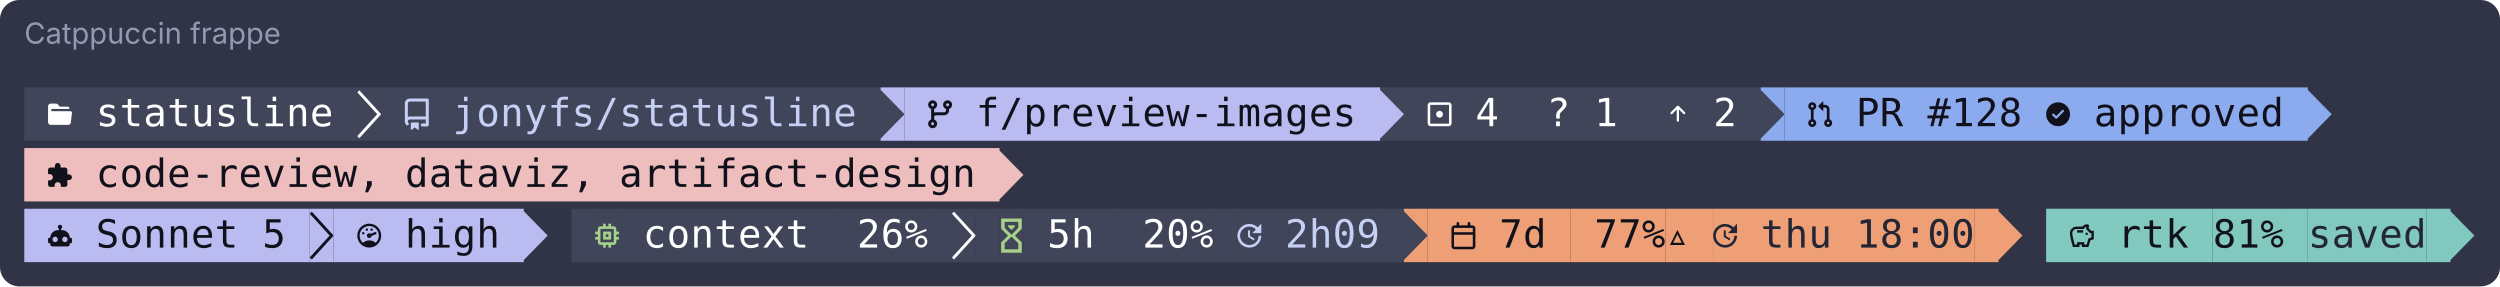
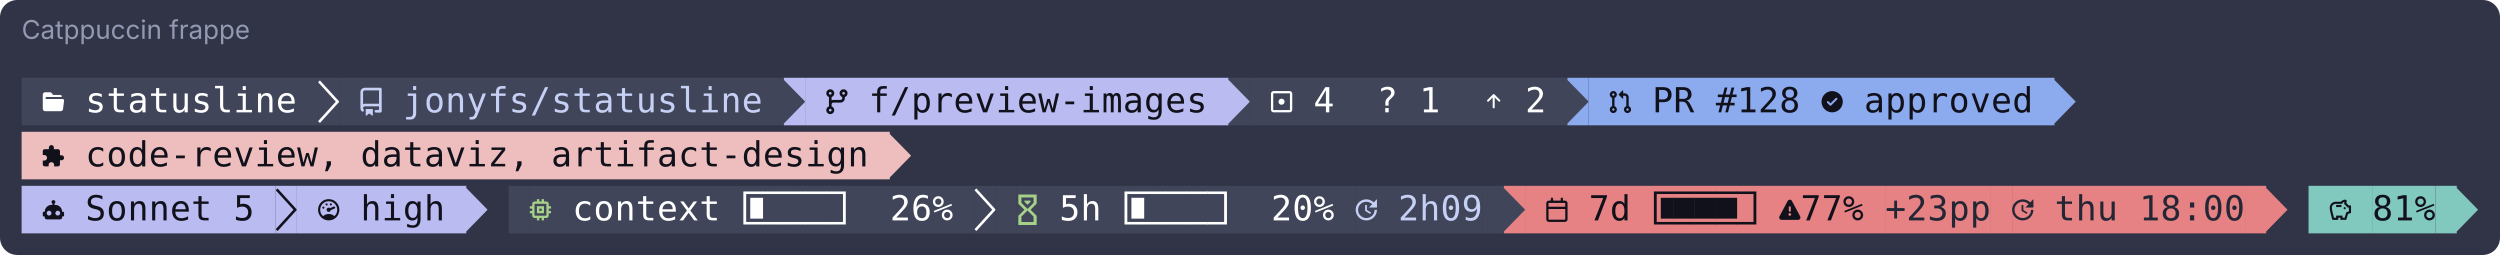
- <svg xmlns="http://www.w3.org/2000/svg" width="1030" height="118" viewBox="0 0 1030 118" role="img" aria-label="Catppuccin frappe">
-   <rect width="1030" height="118" rx="8" fill="#303446" />
+ <svg xmlns="http://www.w3.org/2000/svg" width="1157" height="118" viewBox="0 0 1157 118" role="img" aria-label="Catppuccin frappe">
+   <rect width="1157" height="118" rx="8" fill="#303446" />
  <text x="10" y="18" font-family="-apple-system,Segoe UI,system-ui,sans-serif" font-size="12" fill="#9399b2">Catppuccin frappe</text>
  <rect x="10.00" y="36" width="137.20" height="22" fill="rgb(65,69,89)" />
  <path d="M133 1134H400Q466 1134 507 1080L576 989Q582 981 591 981H991Q1022 981 1045 959Q1068 936 1067 905V867H210Q187 867 170.0 850.0Q153 833 153 810Q153 786 170.0 769.0Q187 752 210 752H1123Q1154 752 1177 730Q1200 707 1199 676Q1199 670 1199 667L1144 200Q1144 144 1105.0 105.0Q1066 66 1010 66H133Q78 66 39.0 105.0Q0 144 0 200V1000Q0 1056 39.0 1095.0Q78 1134 133 1134Z" fill="rgb(255,255,255)" transform="translate(19.80 52.00) scale(0.00821 -0.00821)" />
  <text x="44.30" y="52" text-anchor="middle" font-family="ui-monospace,SFMono-Regular,Menlo,Consolas,monospace" font-size="16" fill="rgb(255,255,255)">s</text>
  <text x="54.10" y="52" text-anchor="middle" font-family="ui-monospace,SFMono-Regular,Menlo,Consolas,monospace" font-size="16" fill="rgb(255,255,255)">t</text>
  <text x="63.90" y="52" text-anchor="middle" font-family="ui-monospace,SFMono-Regular,Menlo,Consolas,monospace" font-size="16" fill="rgb(255,255,255)">a</text>
  <text x="73.70" y="52" text-anchor="middle" font-family="ui-monospace,SFMono-Regular,Menlo,Consolas,monospace" font-size="16" fill="rgb(255,255,255)">t</text>
  <text x="83.50" y="52" text-anchor="middle" font-family="ui-monospace,SFMono-Regular,Menlo,Consolas,monospace" font-size="16" fill="rgb(255,255,255)">u</text>
  <text x="93.30" y="52" text-anchor="middle" font-family="ui-monospace,SFMono-Regular,Menlo,Consolas,monospace" font-size="16" fill="rgb(255,255,255)">s</text>
  <text x="103.10" y="52" text-anchor="middle" font-family="ui-monospace,SFMono-Regular,Menlo,Consolas,monospace" font-size="16" fill="rgb(255,255,255)">l</text>
  <text x="112.90" y="52" text-anchor="middle" font-family="ui-monospace,SFMono-Regular,Menlo,Consolas,monospace" font-size="16" fill="rgb(255,255,255)">i</text>
  <text x="122.70" y="52" text-anchor="middle" font-family="ui-monospace,SFMono-Regular,Menlo,Consolas,monospace" font-size="16" fill="rgb(255,255,255)">n</text>
  <text x="132.50" y="52" text-anchor="middle" font-family="ui-monospace,SFMono-Regular,Menlo,Consolas,monospace" font-size="16" fill="rgb(255,255,255)">e</text>
  <rect x="147.20" y="36" width="9.80" height="22" fill="rgb(65,69,89)" />
  <path d="M0 1700 104 1800 1199 602 104 -600 0 -496 1000 602Z" fill="rgb(255,255,255)" transform="translate(147.20 52.00) scale(0.00821 -0.00821)" />
  <rect x="157.00" y="36" width="205.80" height="22" fill="rgb(65,69,89)" />
  <path d="M0 1138Q0 1241 73 1315Q146 1388 250 1388H1125Q1155 1388 1177.0 1366.0Q1199 1344 1200 1313V63Q1200 32 1177 10Q1155 -12 1125 -13H875Q845 -13 822 10Q800 32 800 63Q800 93 822.0 115.0Q844 137 875 138H1049V338H250Q209 338 179 308Q150 278 150 238Q150 196 178 168Q200 146 200 115Q200 85 178.0 62.0Q156 39 125 40Q95 40 72 63Q1 136 0 238ZM1049 1238H250Q209 1238 179 1209Q150 1179 150 1138V467Q199 488 250 488H1049ZM300 163Q300 174 307.0 181.0Q314 188 325 188H675Q686 188 693.0 181.0Q700 174 700 163V-162Q700 -173 693.0 -180.0Q686 -187 675 -187Q666 -187 660 -183L515 -73Q509 -68 500.0 -68.0Q491 -68 485 -73L340 -183Q334 -188 325 -187Q314 -187 307.0 -180.0Q300 -173 300 -162Z" fill="rgb(198,208,245)" transform="translate(166.80 52.00) scale(0.00821 -0.00821)" />
  <text x="191.30" y="52" text-anchor="middle" font-family="ui-monospace,SFMono-Regular,Menlo,Consolas,monospace" font-size="16" fill="rgb(198,208,245)">j</text>
  <text x="201.10" y="52" text-anchor="middle" font-family="ui-monospace,SFMono-Regular,Menlo,Consolas,monospace" font-size="16" fill="rgb(198,208,245)">o</text>
  <text x="210.90" y="52" text-anchor="middle" font-family="ui-monospace,SFMono-Regular,Menlo,Consolas,monospace" font-size="16" fill="rgb(198,208,245)">n</text>
  <text x="220.70" y="52" text-anchor="middle" font-family="ui-monospace,SFMono-Regular,Menlo,Consolas,monospace" font-size="16" fill="rgb(198,208,245)">y</text>
  <text x="230.50" y="52" text-anchor="middle" font-family="ui-monospace,SFMono-Regular,Menlo,Consolas,monospace" font-size="16" fill="rgb(198,208,245)">f</text>
  <text x="240.30" y="52" text-anchor="middle" font-family="ui-monospace,SFMono-Regular,Menlo,Consolas,monospace" font-size="16" fill="rgb(198,208,245)">s</text>
  <text x="250.10" y="52" text-anchor="middle" font-family="ui-monospace,SFMono-Regular,Menlo,Consolas,monospace" font-size="16" fill="rgb(198,208,245)">/</text>
  <text x="259.90" y="52" text-anchor="middle" font-family="ui-monospace,SFMono-Regular,Menlo,Consolas,monospace" font-size="16" fill="rgb(198,208,245)">s</text>
  <text x="269.70" y="52" text-anchor="middle" font-family="ui-monospace,SFMono-Regular,Menlo,Consolas,monospace" font-size="16" fill="rgb(198,208,245)">t</text>
  <text x="279.50" y="52" text-anchor="middle" font-family="ui-monospace,SFMono-Regular,Menlo,Consolas,monospace" font-size="16" fill="rgb(198,208,245)">a</text>
  <text x="289.30" y="52" text-anchor="middle" font-family="ui-monospace,SFMono-Regular,Menlo,Consolas,monospace" font-size="16" fill="rgb(198,208,245)">t</text>
  <text x="299.10" y="52" text-anchor="middle" font-family="ui-monospace,SFMono-Regular,Menlo,Consolas,monospace" font-size="16" fill="rgb(198,208,245)">u</text>
  <text x="308.90" y="52" text-anchor="middle" font-family="ui-monospace,SFMono-Regular,Menlo,Consolas,monospace" font-size="16" fill="rgb(198,208,245)">s</text>
  <text x="318.70" y="52" text-anchor="middle" font-family="ui-monospace,SFMono-Regular,Menlo,Consolas,monospace" font-size="16" fill="rgb(198,208,245)">l</text>
  <text x="328.50" y="52" text-anchor="middle" font-family="ui-monospace,SFMono-Regular,Menlo,Consolas,monospace" font-size="16" fill="rgb(198,208,245)">i</text>
  <text x="338.30" y="52" text-anchor="middle" font-family="ui-monospace,SFMono-Regular,Menlo,Consolas,monospace" font-size="16" fill="rgb(198,208,245)">n</text>
  <text x="348.10" y="52" text-anchor="middle" font-family="ui-monospace,SFMono-Regular,Menlo,Consolas,monospace" font-size="16" fill="rgb(198,208,245)">e</text>
  <rect x="362.80" y="36" width="9.80" height="22" fill="rgb(186,187,241)" />
  <path d="M-72 1812H13L1200 602L13 -612H-72Z" fill="rgb(65,69,89)" transform="translate(362.80 52.00) scale(0.00821 -0.00821)" />
  <rect x="372.60" y="36" width="196.00" height="22" fill="rgb(186,187,241)" />
  <path d="M750 1076Q750 1168 816.0 1234.0Q882 1300 975.0 1300.0Q1068 1300 1134.0 1234.0Q1200 1168 1200 1076Q1200 1004 1158 944Q1116 886 1049 864V800Q1049 698 976 624Q903 550 800 550H400Q359 550 329 522Q299 492 300 450V338Q366 314 408.0 256.0Q450 198 450 126Q450 32 384.0 -34.0Q318 -100 225 -100Q132 -100 66 -34Q0 32 0 126Q0 198 42.0 256.0Q84 314 150 338V864Q84 888 42.0 946.0Q0 1004 0 1076Q0 1168 66.0 1234.0Q132 1300 225.0 1300.0Q318 1300 384.0 1234.0Q450 1168 450 1076Q450 1004 408.0 946.0Q366 888 300 864V680Q348 700 400 700H800Q841 700 871.0 730.0Q901 760 900 800V864Q834 888 792.0 946.0Q750 1004 750 1076ZM225 1000Q255 1000 277.0 1022.0Q299 1044 300 1076Q300 1106 278.0 1128.0Q256 1150 225.0 1150.0Q194 1150 172.0 1128.0Q150 1106 150.0 1075.0Q150 1044 172.0 1022.0Q194 1000 225 1000ZM975 1000Q1005 1000 1027.0 1022.0Q1049 1044 1049.0 1075.0Q1049 1106 1028 1128Q1006 1150 975.0 1150.0Q944 1150 922.0 1128.0Q900 1106 900.0 1075.0Q900 1044 922.0 1022.0Q944 1000 975 1000ZM225 50Q255 50 277 72Q299 94 300 126Q300 156 278.0 178.0Q256 200 225.0 200.0Q194 200 172.0 178.0Q150 156 150.0 125.0Q150 94 172.0 72.0Q194 50 225 50Z" fill="rgb(17,17,27)" transform="translate(382.40 52.00) scale(0.00821 -0.00821)" />
  <text x="406.90" y="52" text-anchor="middle" font-family="ui-monospace,SFMono-Regular,Menlo,Consolas,monospace" font-size="16" fill="rgb(17,17,27)">f</text>
  <text x="416.70" y="52" text-anchor="middle" font-family="ui-monospace,SFMono-Regular,Menlo,Consolas,monospace" font-size="16" fill="rgb(17,17,27)">/</text>
  <text x="426.50" y="52" text-anchor="middle" font-family="ui-monospace,SFMono-Regular,Menlo,Consolas,monospace" font-size="16" fill="rgb(17,17,27)">p</text>
  <text x="436.30" y="52" text-anchor="middle" font-family="ui-monospace,SFMono-Regular,Menlo,Consolas,monospace" font-size="16" fill="rgb(17,17,27)">r</text>
  <text x="446.10" y="52" text-anchor="middle" font-family="ui-monospace,SFMono-Regular,Menlo,Consolas,monospace" font-size="16" fill="rgb(17,17,27)">e</text>
  <text x="455.90" y="52" text-anchor="middle" font-family="ui-monospace,SFMono-Regular,Menlo,Consolas,monospace" font-size="16" fill="rgb(17,17,27)">v</text>
  <text x="465.70" y="52" text-anchor="middle" font-family="ui-monospace,SFMono-Regular,Menlo,Consolas,monospace" font-size="16" fill="rgb(17,17,27)">i</text>
  <text x="475.50" y="52" text-anchor="middle" font-family="ui-monospace,SFMono-Regular,Menlo,Consolas,monospace" font-size="16" fill="rgb(17,17,27)">e</text>
  <text x="485.30" y="52" text-anchor="middle" font-family="ui-monospace,SFMono-Regular,Menlo,Consolas,monospace" font-size="16" fill="rgb(17,17,27)">w</text>
  <text x="495.10" y="52" text-anchor="middle" font-family="ui-monospace,SFMono-Regular,Menlo,Consolas,monospace" font-size="16" fill="rgb(17,17,27)">-</text>
  <text x="504.90" y="52" text-anchor="middle" font-family="ui-monospace,SFMono-Regular,Menlo,Consolas,monospace" font-size="16" fill="rgb(17,17,27)">i</text>
  <text x="514.70" y="52" text-anchor="middle" font-family="ui-monospace,SFMono-Regular,Menlo,Consolas,monospace" font-size="16" fill="rgb(17,17,27)">m</text>
  <text x="524.50" y="52" text-anchor="middle" font-family="ui-monospace,SFMono-Regular,Menlo,Consolas,monospace" font-size="16" fill="rgb(17,17,27)">a</text>
  <text x="534.30" y="52" text-anchor="middle" font-family="ui-monospace,SFMono-Regular,Menlo,Consolas,monospace" font-size="16" fill="rgb(17,17,27)">g</text>
  <text x="544.10" y="52" text-anchor="middle" font-family="ui-monospace,SFMono-Regular,Menlo,Consolas,monospace" font-size="16" fill="rgb(17,17,27)">e</text>
  <text x="553.90" y="52" text-anchor="middle" font-family="ui-monospace,SFMono-Regular,Menlo,Consolas,monospace" font-size="16" fill="rgb(17,17,27)">s</text>
  <rect x="568.60" y="36" width="9.80" height="22" fill="rgb(65,69,89)" />
  <path d="M-72 1812H13L1200 602L13 -612H-72Z" fill="rgb(186,187,241)" transform="translate(568.60 52.00) scale(0.00821 -0.00821)" />
  <rect x="578.40" y="36" width="147.00" height="22" fill="rgb(65,69,89)" />
  <path d="M1050 1200Q1112 1200 1156 1157Q1200 1113 1200 1050V150Q1200 87 1156 44Q1112 0 1050 0H150Q88 0 44.0 44.0Q0 88 0 150V1050Q0 1113 44.0 1157.0Q88 1201 150 1200ZM150 1072Q142 1072 134 1065Q128 1059 128 1050V150Q128 141 134.0 135.0Q140 129 150 129H1050Q1058 129 1066 135Q1070 141 1070 150V1050Q1070 1059 1066 1065Q1060 1071 1050 1072ZM600 429H596Q524 429 474.0 479.0Q424 529 424.0 600.0Q424 671 474.0 721.0Q524 771 596 771H600Q670 770 719.0 720.0Q768 670 768.0 600.0Q768 530 719.0 480.0Q670 430 600 429Z" fill="rgb(255,255,255)" transform="translate(588.20 52.00) scale(0.00821 -0.00821)" />
  <text x="612.70" y="52" text-anchor="middle" font-family="ui-monospace,SFMono-Regular,Menlo,Consolas,monospace" font-size="16" fill="rgb(255,255,255)">4</text>
  <text x="642.10" y="52" text-anchor="middle" font-family="ui-monospace,SFMono-Regular,Menlo,Consolas,monospace" font-size="16" fill="rgb(255,255,255)">?</text>
  <text x="661.70" y="52" text-anchor="middle" font-family="ui-monospace,SFMono-Regular,Menlo,Consolas,monospace" font-size="16" fill="rgb(255,255,255)">1</text>
  <path d="M260 616Q244 634 244 656Q244 680 260 696L580 1016Q596 1032 618 1032Q642 1032 658 1016L978 696Q992 680 992 658Q992 634 976 618Q960 602 936 602Q914 602 898 616L676 840V282Q676 258 658 242Q642 226 619.0 226.0Q596 226 580 242Q562 258 562 282V840L340 616Q324 600 300.0 600.0Q276 600 260 616Z" fill="rgb(255,255,255)" transform="translate(686.20 52.00) scale(0.00821 -0.00821)" />
  <text x="710.70" y="52" text-anchor="middle" font-family="ui-monospace,SFMono-Regular,Menlo,Consolas,monospace" font-size="16" fill="rgb(255,255,255)">2</text>
  <rect x="725.40" y="36" width="9.80" height="22" fill="rgb(140,170,238)" />
  <path d="M-72 1812H13L1200 602L13 -612H-72Z" fill="rgb(65,69,89)" transform="translate(725.40 52.00) scale(0.00821 -0.00821)" />
  <rect x="735.20" y="36" width="215.60" height="22" fill="rgb(140,170,238)" />
  <path d="M0 1005Q0 1087 59.0 1146.0Q118 1205 200.0 1205.0Q282 1205 341.0 1146.0Q400 1087 400 1004Q400 940 363.0 889.0Q326 838 267 816V349Q326 328 363 276Q400 225 400 160Q400 78 341.0 19.0Q282 -40 200.0 -40.0Q118 -40 59.0 19.0Q0 78 0 160Q0 224 38 276Q75 327 134 349V816Q75 837 38 889Q0 941 0 1005ZM505 1020 718 1233Q725 1240 733 1240Q742 1240 749.0 1234.0Q756 1228 756 1218V1072H845Q937 1072 1001 1006Q1066 941 1066 849V349Q1125 328 1163 276Q1200 225 1200 160Q1200 78 1141.0 19.0Q1082 -40 1000.0 -40.0Q918 -40 859.0 19.0Q800 78 800 160Q800 224 837 276Q874 327 933 349V849Q933 885 907 912Q881 938 845 938H756V792V791Q756 782 749.0 776.0Q742 770 733 769Q724 769 718 776L505 989Q498 996 498 1005Q498 1013 505 1020ZM154 1052Q134 1033 134.0 1005.0Q134 977 154 958Q174 938 200 938Q227 938 247.0 958.0Q267 978 267 1005Q267 1033 247 1052Q227 1072 200.0 1072.0Q173 1072 154 1052ZM154 207Q134 188 134.0 160.0Q134 132 154 113Q174 93 200 93Q227 93 247.0 113.0Q267 133 267 160Q267 188 247 207Q227 227 200.0 227.0Q173 227 154 207ZM933 160Q933 132 953 113Q973 93 1000.0 93.0Q1027 93 1047.0 113.0Q1067 133 1066 160Q1066 188 1047.0 207.0Q1028 226 1000 227Q972 227 953 207Q933 187 933 160Z" fill="rgb(17,17,27)" transform="translate(745.00 52.00) scale(0.00821 -0.00821)" />
  <text x="769.50" y="52" text-anchor="middle" font-family="ui-monospace,SFMono-Regular,Menlo,Consolas,monospace" font-size="16" fill="rgb(17,17,27)">P</text>
  <text x="779.30" y="52" text-anchor="middle" font-family="ui-monospace,SFMono-Regular,Menlo,Consolas,monospace" font-size="16" fill="rgb(17,17,27)">R</text>
  <text x="798.90" y="52" text-anchor="middle" font-family="ui-monospace,SFMono-Regular,Menlo,Consolas,monospace" font-size="16" fill="rgb(17,17,27)">#</text>
  <text x="808.70" y="52" text-anchor="middle" font-family="ui-monospace,SFMono-Regular,Menlo,Consolas,monospace" font-size="16" fill="rgb(17,17,27)">1</text>
  <text x="818.50" y="52" text-anchor="middle" font-family="ui-monospace,SFMono-Regular,Menlo,Consolas,monospace" font-size="16" fill="rgb(17,17,27)">2</text>
  <text x="828.30" y="52" text-anchor="middle" font-family="ui-monospace,SFMono-Regular,Menlo,Consolas,monospace" font-size="16" fill="rgb(17,17,27)">8</text>
  <path d="M832 1152Q943 1104 1024 1024Q1104 944 1152.0 833.0Q1200 722 1199 600Q1199 478 1152 367Q1104 256 1024.0 176.0Q944 96 832 48Q722 0 600.0 0.0Q478 0 367.0 48.0Q256 96 176.0 176.0Q96 256 48.0 367.0Q0 478 0.0 600.0Q0 722 48.0 833.0Q96 944 176.0 1024.0Q256 1104 367.0 1152.0Q478 1200 600.0 1200.0Q722 1200 832 1152ZM883 729Q898 745 898 767Q898 790 881.0 807.0Q864 824 842 823Q820 823 803 808L506 511L396 621Q380 636 357.0 636.0Q334 636 318 620Q301 603 301 580Q301 558 316 542L466 391Q483 374 506 375Q529 375 546 391Z" fill="rgb(17,17,27)" transform="translate(843.00 52.00) scale(0.00821 -0.00821)" />
  <text x="867.50" y="52" text-anchor="middle" font-family="ui-monospace,SFMono-Regular,Menlo,Consolas,monospace" font-size="16" fill="rgb(17,17,27)">a</text>
  <text x="877.30" y="52" text-anchor="middle" font-family="ui-monospace,SFMono-Regular,Menlo,Consolas,monospace" font-size="16" fill="rgb(17,17,27)">p</text>
  <text x="887.10" y="52" text-anchor="middle" font-family="ui-monospace,SFMono-Regular,Menlo,Consolas,monospace" font-size="16" fill="rgb(17,17,27)">p</text>
  <text x="896.90" y="52" text-anchor="middle" font-family="ui-monospace,SFMono-Regular,Menlo,Consolas,monospace" font-size="16" fill="rgb(17,17,27)">r</text>
  <text x="906.70" y="52" text-anchor="middle" font-family="ui-monospace,SFMono-Regular,Menlo,Consolas,monospace" font-size="16" fill="rgb(17,17,27)">o</text>
  <text x="916.50" y="52" text-anchor="middle" font-family="ui-monospace,SFMono-Regular,Menlo,Consolas,monospace" font-size="16" fill="rgb(17,17,27)">v</text>
  <text x="926.30" y="52" text-anchor="middle" font-family="ui-monospace,SFMono-Regular,Menlo,Consolas,monospace" font-size="16" fill="rgb(17,17,27)">e</text>
  <text x="936.10" y="52" text-anchor="middle" font-family="ui-monospace,SFMono-Regular,Menlo,Consolas,monospace" font-size="16" fill="rgb(17,17,27)">d</text>
  <path d="M-72 1812H13L1200 602L13 -612H-72Z" fill="rgb(140,170,238)" transform="translate(950.80 52.00) scale(0.00821 -0.00821)" />
  <rect x="10.00" y="61" width="401.80" height="22" fill="rgb(238,190,190)" />
  <path d="M1055 626H969V857Q969 903 935.5 936.5Q902 970 857 970H627V1056Q627 1115 585.5 1157.5Q544 1200 485.0 1200.0Q426 1200 384.5 1157.0Q343 1114 343 1056V970H113Q67 970 33.5 936.5Q0 903 0 857V640H86Q150 640 194.5 594.5Q239 549 239.0 484.5Q239 420 194.5 374.5Q150 329 86 329H0V112Q0 66 33.5 33.0Q67 0 113 0H329V86Q329 150 375.0 194.0Q421 238 485.0 238.0Q549 238 594.5 194.0Q640 150 640 86V0H857Q903 0 936.0 33.5Q969 67 969 112V343H1055Q1114 343 1157.0 384.5Q1200 426 1200.0 484.5Q1200 543 1157.0 584.5Q1114 626 1055 626Z" fill="rgb(17,17,27)" transform="translate(19.80 77.00) scale(0.00821 -0.00821)" />
  <text x="44.30" y="77" text-anchor="middle" font-family="ui-monospace,SFMono-Regular,Menlo,Consolas,monospace" font-size="16" fill="rgb(17,17,27)">c</text>
  <text x="54.10" y="77" text-anchor="middle" font-family="ui-monospace,SFMono-Regular,Menlo,Consolas,monospace" font-size="16" fill="rgb(17,17,27)">o</text>
  <text x="63.90" y="77" text-anchor="middle" font-family="ui-monospace,SFMono-Regular,Menlo,Consolas,monospace" font-size="16" fill="rgb(17,17,27)">d</text>
  <text x="73.70" y="77" text-anchor="middle" font-family="ui-monospace,SFMono-Regular,Menlo,Consolas,monospace" font-size="16" fill="rgb(17,17,27)">e</text>
  <text x="83.50" y="77" text-anchor="middle" font-family="ui-monospace,SFMono-Regular,Menlo,Consolas,monospace" font-size="16" fill="rgb(17,17,27)">-</text>
  <text x="93.30" y="77" text-anchor="middle" font-family="ui-monospace,SFMono-Regular,Menlo,Consolas,monospace" font-size="16" fill="rgb(17,17,27)">r</text>
  <text x="103.10" y="77" text-anchor="middle" font-family="ui-monospace,SFMono-Regular,Menlo,Consolas,monospace" font-size="16" fill="rgb(17,17,27)">e</text>
  <text x="112.90" y="77" text-anchor="middle" font-family="ui-monospace,SFMono-Regular,Menlo,Consolas,monospace" font-size="16" fill="rgb(17,17,27)">v</text>
  <text x="122.70" y="77" text-anchor="middle" font-family="ui-monospace,SFMono-Regular,Menlo,Consolas,monospace" font-size="16" fill="rgb(17,17,27)">i</text>
  <text x="132.50" y="77" text-anchor="middle" font-family="ui-monospace,SFMono-Regular,Menlo,Consolas,monospace" font-size="16" fill="rgb(17,17,27)">e</text>
  <text x="142.30" y="77" text-anchor="middle" font-family="ui-monospace,SFMono-Regular,Menlo,Consolas,monospace" font-size="16" fill="rgb(17,17,27)">w</text>
  <text x="152.10" y="77" text-anchor="middle" font-family="ui-monospace,SFMono-Regular,Menlo,Consolas,monospace" font-size="16" fill="rgb(17,17,27)">,</text>
  <text x="171.70" y="77" text-anchor="middle" font-family="ui-monospace,SFMono-Regular,Menlo,Consolas,monospace" font-size="16" fill="rgb(17,17,27)">d</text>
  <text x="181.50" y="77" text-anchor="middle" font-family="ui-monospace,SFMono-Regular,Menlo,Consolas,monospace" font-size="16" fill="rgb(17,17,27)">a</text>
  <text x="191.30" y="77" text-anchor="middle" font-family="ui-monospace,SFMono-Regular,Menlo,Consolas,monospace" font-size="16" fill="rgb(17,17,27)">t</text>
  <text x="201.10" y="77" text-anchor="middle" font-family="ui-monospace,SFMono-Regular,Menlo,Consolas,monospace" font-size="16" fill="rgb(17,17,27)">a</text>
  <text x="210.90" y="77" text-anchor="middle" font-family="ui-monospace,SFMono-Regular,Menlo,Consolas,monospace" font-size="16" fill="rgb(17,17,27)">v</text>
  <text x="220.70" y="77" text-anchor="middle" font-family="ui-monospace,SFMono-Regular,Menlo,Consolas,monospace" font-size="16" fill="rgb(17,17,27)">i</text>
  <text x="230.50" y="77" text-anchor="middle" font-family="ui-monospace,SFMono-Regular,Menlo,Consolas,monospace" font-size="16" fill="rgb(17,17,27)">z</text>
  <text x="240.30" y="77" text-anchor="middle" font-family="ui-monospace,SFMono-Regular,Menlo,Consolas,monospace" font-size="16" fill="rgb(17,17,27)">,</text>
  <text x="259.90" y="77" text-anchor="middle" font-family="ui-monospace,SFMono-Regular,Menlo,Consolas,monospace" font-size="16" fill="rgb(17,17,27)">a</text>
  <text x="269.70" y="77" text-anchor="middle" font-family="ui-monospace,SFMono-Regular,Menlo,Consolas,monospace" font-size="16" fill="rgb(17,17,27)">r</text>
  <text x="279.50" y="77" text-anchor="middle" font-family="ui-monospace,SFMono-Regular,Menlo,Consolas,monospace" font-size="16" fill="rgb(17,17,27)">t</text>
  <text x="289.30" y="77" text-anchor="middle" font-family="ui-monospace,SFMono-Regular,Menlo,Consolas,monospace" font-size="16" fill="rgb(17,17,27)">i</text>
  <text x="299.10" y="77" text-anchor="middle" font-family="ui-monospace,SFMono-Regular,Menlo,Consolas,monospace" font-size="16" fill="rgb(17,17,27)">f</text>
  <text x="308.90" y="77" text-anchor="middle" font-family="ui-monospace,SFMono-Regular,Menlo,Consolas,monospace" font-size="16" fill="rgb(17,17,27)">a</text>
  <text x="318.70" y="77" text-anchor="middle" font-family="ui-monospace,SFMono-Regular,Menlo,Consolas,monospace" font-size="16" fill="rgb(17,17,27)">c</text>
  <text x="328.50" y="77" text-anchor="middle" font-family="ui-monospace,SFMono-Regular,Menlo,Consolas,monospace" font-size="16" fill="rgb(17,17,27)">t</text>
  <text x="338.30" y="77" text-anchor="middle" font-family="ui-monospace,SFMono-Regular,Menlo,Consolas,monospace" font-size="16" fill="rgb(17,17,27)">-</text>
  <text x="348.10" y="77" text-anchor="middle" font-family="ui-monospace,SFMono-Regular,Menlo,Consolas,monospace" font-size="16" fill="rgb(17,17,27)">d</text>
  <text x="357.90" y="77" text-anchor="middle" font-family="ui-monospace,SFMono-Regular,Menlo,Consolas,monospace" font-size="16" fill="rgb(17,17,27)">e</text>
  <text x="367.70" y="77" text-anchor="middle" font-family="ui-monospace,SFMono-Regular,Menlo,Consolas,monospace" font-size="16" fill="rgb(17,17,27)">s</text>
  <text x="377.50" y="77" text-anchor="middle" font-family="ui-monospace,SFMono-Regular,Menlo,Consolas,monospace" font-size="16" fill="rgb(17,17,27)">i</text>
  <text x="387.30" y="77" text-anchor="middle" font-family="ui-monospace,SFMono-Regular,Menlo,Consolas,monospace" font-size="16" fill="rgb(17,17,27)">g</text>
  <text x="397.10" y="77" text-anchor="middle" font-family="ui-monospace,SFMono-Regular,Menlo,Consolas,monospace" font-size="16" fill="rgb(17,17,27)">n</text>
  <path d="M-72 1812H13L1200 602L13 -612H-72Z" fill="rgb(238,190,190)" transform="translate(411.80 77.00) scale(0.00821 -0.00821)" />
  <rect x="10.00" y="86" width="117.60" height="22" fill="rgb(186,187,241)" />
  <path d="M600 1144Q646 1144 678.0 1112.0Q710 1080 710 1037Q710 1006 694.0 980.5Q678 955 654 943V874H710Q812 874 900.0 821.5Q988 769 1039.0 682.0Q1090 595 1090 490H1144Q1166 490 1183.0 475.0Q1200 460 1200 437V274Q1200 251 1183.0 235.5Q1166 220 1144 220H1090V164Q1090 120 1058.0 88.0Q1026 56 980 56H220Q174 56 142.0 88.0Q110 120 110 164V220H56Q34 220 17.0 235.0Q0 250 0 274V437Q0 460 16.0 475.0Q32 490 56 490H110Q110 595 161.0 682.0Q212 769 300.0 821.5Q388 874 490 874H546V943Q522 956 506.0 981.0Q490 1006 490 1037Q490 1081 522.0 1112.5Q554 1144 600 1144ZM354 546Q298 546 259.0 505.5Q220 465 220.0 409.0Q220 353 259.0 313.5Q298 274 354.0 274.0Q410 274 450.0 313.5Q490 353 490.0 409.0Q490 465 450.0 505.5Q410 546 354 546ZM846 546Q790 546 750.0 505.5Q710 465 710.0 409.0Q710 353 749.0 313.5Q788 274 844.0 274.0Q900 274 940.0 313.5Q980 353 980.0 409.0Q980 465 941.0 505.5Q902 546 846 546Z" fill="rgb(17,17,27)" transform="translate(19.80 102.00) scale(0.00821 -0.00821)" />
  <text x="44.30" y="102" text-anchor="middle" font-family="ui-monospace,SFMono-Regular,Menlo,Consolas,monospace" font-size="16" fill="rgb(17,17,27)">S</text>
  <text x="54.10" y="102" text-anchor="middle" font-family="ui-monospace,SFMono-Regular,Menlo,Consolas,monospace" font-size="16" fill="rgb(17,17,27)">o</text>
  <text x="63.90" y="102" text-anchor="middle" font-family="ui-monospace,SFMono-Regular,Menlo,Consolas,monospace" font-size="16" fill="rgb(17,17,27)">n</text>
  <text x="73.70" y="102" text-anchor="middle" font-family="ui-monospace,SFMono-Regular,Menlo,Consolas,monospace" font-size="16" fill="rgb(17,17,27)">n</text>
  <text x="83.50" y="102" text-anchor="middle" font-family="ui-monospace,SFMono-Regular,Menlo,Consolas,monospace" font-size="16" fill="rgb(17,17,27)">e</text>
  <text x="93.30" y="102" text-anchor="middle" font-family="ui-monospace,SFMono-Regular,Menlo,Consolas,monospace" font-size="16" fill="rgb(17,17,27)">t</text>
  <text x="112.90" y="102" text-anchor="middle" font-family="ui-monospace,SFMono-Regular,Menlo,Consolas,monospace" font-size="16" fill="rgb(17,17,27)">5</text>
  <rect x="127.60" y="86" width="9.80" height="22" fill="rgb(186,187,241)" />
  <path d="M0 1700 104 1800 1199 602 104 -600 0 -496 1000 602Z" fill="rgb(17,17,27)" transform="translate(127.60 102.00) scale(0.00821 -0.00821)" />
  <rect x="137.40" y="86" width="78.40" height="22" fill="rgb(186,187,241)" />
  <path d="M600 1200Q482 1200 370.5 1155.0Q259 1110 174.5 1025.5Q90 941 45.0 829.5Q0 718 0.0 599.5Q0 481 45.0 370.0Q90 259 174.5 174.5Q259 90 370.5 45.0Q482 0 600.0 0.0Q718 0 829.5 45.0Q941 90 1025.0 174.5Q1109 259 1154.5 370.0Q1200 481 1200.0 599.5Q1200 718 1154.5 829.5Q1109 941 1025.0 1025.5Q941 1110 829.5 1155.0Q718 1200 600 1200ZM600 1082Q729 1082 840.5 1017.0Q952 952 1016.5 840.5Q1081 729 1081 600Q1081 493 1039.0 400.0Q997 307 918 240Q856 299 773.0 330.0Q690 361 600 361Q420 361 282 240Q203 307 161.0 400.0Q119 493 119 600Q119 729 183.5 840.5Q248 952 359.5 1017.0Q471 1082 600 1082ZM479 961Q454 961 437.0 944.0Q420 927 420.0 901.5Q420 876 437.0 858.0Q454 840 479.5 840.0Q505 840 523.0 858.0Q541 876 541.0 901.5Q541 927 522.5 944.0Q504 961 479 961ZM721 961Q696 961 677.5 944.0Q659 927 659.0 901.5Q659 876 677.0 858.0Q695 840 720.5 840.0Q746 840 763.0 858.0Q780 876 780.0 901.5Q780 927 763.0 944.0Q746 961 721 961ZM907 783Q899 783 885 780L673 693Q648 713 615.5 718.5Q583 724 555 710Q510 693 490.5 646.5Q471 600 489.0 555.0Q507 510 553.5 490.0Q600 470 645 490Q676 501 695.5 526.5Q715 552 721 583L930 668Q952 676 962.0 700.0Q972 724 963 746Q955 763 939.5 773.0Q924 783 907 783ZM298 780Q273 780 256.5 763.0Q240 746 240.0 721.0Q240 696 256.5 677.5Q273 659 298.5 659.0Q324 659 342.0 677.5Q360 696 360.0 721.0Q360 746 341.5 763.0Q323 780 298 780Z" fill="rgb(17,17,27)" transform="translate(147.20 102.00) scale(0.00821 -0.00821)" />
  <text x="171.70" y="102" text-anchor="middle" font-family="ui-monospace,SFMono-Regular,Menlo,Consolas,monospace" font-size="16" fill="rgb(17,17,27)">h</text>
  <text x="181.50" y="102" text-anchor="middle" font-family="ui-monospace,SFMono-Regular,Menlo,Consolas,monospace" font-size="16" fill="rgb(17,17,27)">i</text>
  <text x="191.30" y="102" text-anchor="middle" font-family="ui-monospace,SFMono-Regular,Menlo,Consolas,monospace" font-size="16" fill="rgb(17,17,27)">g</text>
  <text x="201.10" y="102" text-anchor="middle" font-family="ui-monospace,SFMono-Regular,Menlo,Consolas,monospace" font-size="16" fill="rgb(17,17,27)">h</text>
  <path d="M-72 1812H13L1200 602L13 -612H-72Z" fill="rgb(186,187,241)" transform="translate(215.80 102.00) scale(0.00821 -0.00821)" />
  <rect x="235.40" y="86" width="9.80" height="22" fill="rgb(65,69,89)" />
  <rect x="245.20" y="86" width="9.80" height="22" fill="rgb(65,69,89)" />
  <path d="M935 266H265V935H935ZM1200 666V800H1065V935Q1065 988 1026.0 1027.0Q987 1066 935 1066H800Q800 1065 800 1200H665V1066H534Q534 1065 534 1200H400V1066H265Q212 1066 173.5 1027.0Q135 988 135 935V800H0V666H135V534H0Q0 535 0 401H135V266Q135 213 174.0 174.0Q213 135 265 135H400V0H534V135H665V0H800V135H935Q988 135 1026.5 174.0Q1065 213 1065 266V401H1200V534H1065V666ZM665 534H534V666H665ZM800 800H400Q400 801 400 401H800Z" fill="rgb(166,209,137)" transform="translate(245.20 102.00) scale(0.00821 -0.00821)" />
-   <rect x="255.00" y="86" width="88.20" height="22" fill="rgb(65,69,89)" />
+   <rect x="255.00" y="86" width="196.00" height="22" fill="rgb(65,69,89)" />
  <text x="269.70" y="102" text-anchor="middle" font-family="ui-monospace,SFMono-Regular,Menlo,Consolas,monospace" font-size="16" fill="rgb(255,255,255)">c</text>
  <text x="279.50" y="102" text-anchor="middle" font-family="ui-monospace,SFMono-Regular,Menlo,Consolas,monospace" font-size="16" fill="rgb(255,255,255)">o</text>
  <text x="289.30" y="102" text-anchor="middle" font-family="ui-monospace,SFMono-Regular,Menlo,Consolas,monospace" font-size="16" fill="rgb(255,255,255)">n</text>
  <text x="299.10" y="102" text-anchor="middle" font-family="ui-monospace,SFMono-Regular,Menlo,Consolas,monospace" font-size="16" fill="rgb(255,255,255)">t</text>
  <text x="308.90" y="102" text-anchor="middle" font-family="ui-monospace,SFMono-Regular,Menlo,Consolas,monospace" font-size="16" fill="rgb(255,255,255)">e</text>
  <text x="318.70" y="102" text-anchor="middle" font-family="ui-monospace,SFMono-Regular,Menlo,Consolas,monospace" font-size="16" fill="rgb(255,255,255)">x</text>
  <text x="328.50" y="102" text-anchor="middle" font-family="ui-monospace,SFMono-Regular,Menlo,Consolas,monospace" font-size="16" fill="rgb(255,255,255)">t</text>
-   <rect x="343.20" y="86" width="39.20" height="22" fill="rgb(65,69,89)" />
-   <text x="357.90" y="102" text-anchor="middle" font-family="ui-monospace,SFMono-Regular,Menlo,Consolas,monospace" font-size="16" fill="rgb(255,255,255)">2</text>
-   <text x="367.70" y="102" text-anchor="middle" font-family="ui-monospace,SFMono-Regular,Menlo,Consolas,monospace" font-size="16" fill="rgb(255,255,255)">6</text>
-   <text x="377.50" y="102" text-anchor="middle" font-family="ui-monospace,SFMono-Regular,Menlo,Consolas,monospace" font-size="16" fill="rgb(255,255,255)">%</text>
-   <rect x="382.40" y="86" width="9.80" height="22" fill="rgb(65,69,89)" />
-   <rect x="392.20" y="86" width="9.80" height="22" fill="rgb(65,69,89)" />
-   <path d="M0 1700 104 1800 1199 602 104 -600 0 -496 1000 602Z" fill="rgb(255,255,255)" transform="translate(392.20 102.00) scale(0.00821 -0.00821)" />
-   <rect x="402.00" y="86" width="9.80" height="22" fill="rgb(65,69,89)" />
-   <rect x="411.80" y="86" width="9.80" height="22" fill="rgb(65,69,89)" />
-   <path d="M84 1459H1116V943L774 600Q772 600 1116 258V-259H84V258L426 600Q428 600 84 943ZM942 214 600 556 256 214V-89H942ZM600 645 942 988V1291H256V988ZM426 1117H774V1053L600 879L426 1053Z" fill="rgb(166,209,137)" transform="translate(411.80 102.00) scale(0.00821 -0.00821)" />
-   <rect x="421.60" y="86" width="39.20" height="22" fill="rgb(65,69,89)" />
-   <text x="436.30" y="102" text-anchor="middle" font-family="ui-monospace,SFMono-Regular,Menlo,Consolas,monospace" font-size="16" fill="rgb(255,255,255)">5</text>
-   <text x="446.10" y="102" text-anchor="middle" font-family="ui-monospace,SFMono-Regular,Menlo,Consolas,monospace" font-size="16" fill="rgb(255,255,255)">h</text>
-   <rect x="460.80" y="86" width="39.20" height="22" fill="rgb(65,69,89)" />
-   <text x="475.50" y="102" text-anchor="middle" font-family="ui-monospace,SFMono-Regular,Menlo,Consolas,monospace" font-size="16" fill="rgb(255,255,255)">2</text>
-   <text x="485.30" y="102" text-anchor="middle" font-family="ui-monospace,SFMono-Regular,Menlo,Consolas,monospace" font-size="16" fill="rgb(255,255,255)">0</text>
-   <text x="495.10" y="102" text-anchor="middle" font-family="ui-monospace,SFMono-Regular,Menlo,Consolas,monospace" font-size="16" fill="rgb(255,255,255)">%</text>
-   <rect x="500.00" y="86" width="9.80" height="22" fill="rgb(65,69,89)" />
-   <rect x="509.80" y="86" width="58.80" height="22" fill="rgb(65,69,89)" />
-   <path d="M1201 725H748L932 912Q842 1002 721.5 1035.5Q601 1069 482.5 1039.0Q364 1009 273.0 920.0Q182 831 150.5 712.5Q119 594 150.5 475.0Q182 356 273.0 266.5Q364 177 482.5 146.0Q601 115 721.0 146.0Q841 177 932 265Q1067 403 1066 594H1201Q1201 488 1157 378Q1110 256 1026 174Q910 58 755.5 19.0Q601 -20 446.5 19.0Q292 58 178.0 172.5Q64 287 23.0 440.5Q-18 594 21.0 747.0Q60 900 176.0 1012.5Q292 1125 445.0 1166.0Q598 1207 751.0 1166.0Q904 1125 1019 1013L1201 1200ZM635 866V584L867 443L820 362L535 534V866Z" fill="rgb(198,208,245)" transform="translate(509.80 102.00) scale(0.00821 -0.00821)" />
-   <text x="534.30" y="102" text-anchor="middle" font-family="ui-monospace,SFMono-Regular,Menlo,Consolas,monospace" font-size="16" fill="rgb(198,208,245)">2</text>
-   <text x="544.10" y="102" text-anchor="middle" font-family="ui-monospace,SFMono-Regular,Menlo,Consolas,monospace" font-size="16" fill="rgb(198,208,245)">h</text>
-   <text x="553.90" y="102" text-anchor="middle" font-family="ui-monospace,SFMono-Regular,Menlo,Consolas,monospace" font-size="16" fill="rgb(198,208,245)">0</text>
-   <text x="563.70" y="102" text-anchor="middle" font-family="ui-monospace,SFMono-Regular,Menlo,Consolas,monospace" font-size="16" fill="rgb(198,208,245)">9</text>
-   <rect x="568.60" y="86" width="9.80" height="22" fill="rgb(65,69,89)" />
-   <rect x="578.40" y="86" width="9.80" height="22" fill="rgb(239,159,118)" />
-   <path d="M-72 1812H13L1200 602L13 -612H-72Z" fill="rgb(65,69,89)" transform="translate(578.40 102.00) scale(0.00821 -0.00821)" />
-   <rect x="588.20" y="86" width="58.80" height="22" fill="rgb(239,159,118)" />
-   <path d="M387 1222V1115H815V1222Q815 1249 835 1267Q853 1286 879.0 1286.0Q905 1286 924.0 1267.0Q943 1248 943 1222V1115H1051Q1113 1115 1157.0 1071.0Q1201 1027 1201 965V64Q1201 1 1157 -42Q1113 -86 1051 -85H151Q89 -85 45 -42Q1 2 1 64V965Q1 1028 45 1071Q89 1115 151 1115H259V1222Q259 1249 277 1267Q297 1286 323.0 1286.0Q349 1286 368.0 1267.0Q387 1248 387 1222ZM129 643V64Q129 55 135.0 49.0Q141 43 151 43H1051Q1059 43 1067 49Q1071 55 1071 64V643ZM1051 986H151Q143 986 135 980Q129 974 129 965V771H1071V965Q1071 974 1067 980Q1059 986 1051 986Z" fill="rgb(17,17,27)" transform="translate(598.00 102.00) scale(0.00821 -0.00821)" />
-   <text x="622.50" y="102" text-anchor="middle" font-family="ui-monospace,SFMono-Regular,Menlo,Consolas,monospace" font-size="16" fill="rgb(17,17,27)">7</text>
-   <text x="632.30" y="102" text-anchor="middle" font-family="ui-monospace,SFMono-Regular,Menlo,Consolas,monospace" font-size="16" fill="rgb(17,17,27)">d</text>
-   <rect x="647.00" y="86" width="39.20" height="22" fill="rgb(239,159,118)" />
-   <text x="661.70" y="102" text-anchor="middle" font-family="ui-monospace,SFMono-Regular,Menlo,Consolas,monospace" font-size="16" fill="rgb(17,17,27)">7</text>
-   <text x="671.50" y="102" text-anchor="middle" font-family="ui-monospace,SFMono-Regular,Menlo,Consolas,monospace" font-size="16" fill="rgb(17,17,27)">7</text>
-   <text x="681.30" y="102" text-anchor="middle" font-family="ui-monospace,SFMono-Regular,Menlo,Consolas,monospace" font-size="16" fill="rgb(17,17,27)">%</text>
-   <rect x="686.20" y="86" width="19.60" height="22" fill="rgb(239,159,118)" />
-   <text x="691.10" y="102" text-anchor="middle" font-family="ui-monospace,SFMono-Regular,Menlo,Consolas,monospace" font-size="16" fill="rgb(17,17,27)">▵</text>
-   <rect x="705.80" y="86" width="107.80" height="22" fill="rgb(239,159,118)" />
-   <path d="M1201 725H748L932 912Q842 1002 721.5 1035.5Q601 1069 482.5 1039.0Q364 1009 273.0 920.0Q182 831 150.5 712.5Q119 594 150.5 475.0Q182 356 273.0 266.5Q364 177 482.5 146.0Q601 115 721.0 146.0Q841 177 932 265Q1067 403 1066 594H1201Q1201 488 1157 378Q1110 256 1026 174Q910 58 755.5 19.0Q601 -20 446.5 19.0Q292 58 178.0 172.5Q64 287 23.0 440.5Q-18 594 21.0 747.0Q60 900 176.0 1012.5Q292 1125 445.0 1166.0Q598 1207 751.0 1166.0Q904 1125 1019 1013L1201 1200ZM635 866V584L867 443L820 362L535 534V866Z" fill="rgb(35,38,52)" transform="translate(705.80 102.00) scale(0.00821 -0.00821)" />
-   <text x="730.30" y="102" text-anchor="middle" font-family="ui-monospace,SFMono-Regular,Menlo,Consolas,monospace" font-size="16" fill="rgb(35,38,52)">t</text>
-   <text x="740.10" y="102" text-anchor="middle" font-family="ui-monospace,SFMono-Regular,Menlo,Consolas,monospace" font-size="16" fill="rgb(35,38,52)">h</text>
-   <text x="749.90" y="102" text-anchor="middle" font-family="ui-monospace,SFMono-Regular,Menlo,Consolas,monospace" font-size="16" fill="rgb(35,38,52)">u</text>
-   <text x="769.50" y="102" text-anchor="middle" font-family="ui-monospace,SFMono-Regular,Menlo,Consolas,monospace" font-size="16" fill="rgb(35,38,52)">1</text>
-   <text x="779.30" y="102" text-anchor="middle" font-family="ui-monospace,SFMono-Regular,Menlo,Consolas,monospace" font-size="16" fill="rgb(35,38,52)">8</text>
-   <text x="789.10" y="102" text-anchor="middle" font-family="ui-monospace,SFMono-Regular,Menlo,Consolas,monospace" font-size="16" fill="rgb(35,38,52)">:</text>
-   <text x="798.90" y="102" text-anchor="middle" font-family="ui-monospace,SFMono-Regular,Menlo,Consolas,monospace" font-size="16" fill="rgb(35,38,52)">0</text>
-   <text x="808.70" y="102" text-anchor="middle" font-family="ui-monospace,SFMono-Regular,Menlo,Consolas,monospace" font-size="16" fill="rgb(35,38,52)">0</text>
-   <rect x="813.60" y="86" width="9.80" height="22" fill="rgb(239,159,118)" />
-   <path d="M-72 1812H13L1200 602L13 -612H-72Z" fill="rgb(239,159,118)" transform="translate(823.40 102.00) scale(0.00821 -0.00821)" />
-   <rect x="843.00" y="86" width="68.60" height="22" fill="rgb(129,200,190)" />
-   <path d="M780 692Q780 714 798.5 732.0Q817 750 841.0 750.0Q865 750 883.5 732.0Q902 714 902.0 690.0Q902 666 883.5 648.0Q865 630 841.0 630.0Q817 630 798.5 648.0Q780 666 780 692ZM360 750H659V872H360ZM1200 842V420L1031 364L930 30H600V150H479V30H150L110 168Q65 332 37 460Q0 642 0 720Q0 810 44.0 886.0Q88 962 164.0 1007.0Q240 1052 329 1052H631Q673 1106 735.0 1138.0Q797 1170 871 1170Q908 1170 934.0 1145.0Q960 1120 960 1080Q960 1064 952 1046Q938 1012 935 976L1070 842ZM1081 720H1019L811 932Q811 990 825 1046Q783 1036 749.0 1005.0Q715 974 701 932H329Q242 932 180.5 870.0Q119 808 119 720Q119 590 240 150H360V270H721V150H840L935 460L1081 508Z" fill="rgb(17,17,27)" transform="translate(852.80 102.00) scale(0.00821 -0.00821)" />
-   <text x="877.30" y="102" text-anchor="middle" font-family="ui-monospace,SFMono-Regular,Menlo,Consolas,monospace" font-size="16" fill="rgb(17,17,27)">r</text>
-   <text x="887.10" y="102" text-anchor="middle" font-family="ui-monospace,SFMono-Regular,Menlo,Consolas,monospace" font-size="16" fill="rgb(17,17,27)">t</text>
-   <text x="896.90" y="102" text-anchor="middle" font-family="ui-monospace,SFMono-Regular,Menlo,Consolas,monospace" font-size="16" fill="rgb(17,17,27)">k</text>
-   <rect x="911.60" y="86" width="29.40" height="22" fill="rgb(129,200,190)" />
-   <text x="916.50" y="102" text-anchor="middle" font-family="ui-monospace,SFMono-Regular,Menlo,Consolas,monospace" font-size="16" fill="rgb(17,17,27)">8</text>
-   <text x="926.30" y="102" text-anchor="middle" font-family="ui-monospace,SFMono-Regular,Menlo,Consolas,monospace" font-size="16" fill="rgb(17,17,27)">1</text>
-   <text x="936.10" y="102" text-anchor="middle" font-family="ui-monospace,SFMono-Regular,Menlo,Consolas,monospace" font-size="16" fill="rgb(17,17,27)">%</text>
-   <rect x="941.00" y="86" width="9.80" height="22" fill="rgb(129,200,190)" />
-   <rect x="950.80" y="86" width="49.00" height="22" fill="rgb(129,200,190)" />
-   <text x="955.70" y="102" text-anchor="middle" font-family="ui-monospace,SFMono-Regular,Menlo,Consolas,monospace" font-size="16" fill="rgb(35,38,52)">s</text>
-   <text x="965.50" y="102" text-anchor="middle" font-family="ui-monospace,SFMono-Regular,Menlo,Consolas,monospace" font-size="16" fill="rgb(35,38,52)">a</text>
-   <text x="975.30" y="102" text-anchor="middle" font-family="ui-monospace,SFMono-Regular,Menlo,Consolas,monospace" font-size="16" fill="rgb(35,38,52)">v</text>
-   <text x="985.10" y="102" text-anchor="middle" font-family="ui-monospace,SFMono-Regular,Menlo,Consolas,monospace" font-size="16" fill="rgb(35,38,52)">e</text>
-   <text x="994.90" y="102" text-anchor="middle" font-family="ui-monospace,SFMono-Regular,Menlo,Consolas,monospace" font-size="16" fill="rgb(35,38,52)">d</text>
-   <rect x="999.80" y="86" width="9.80" height="22" fill="rgb(129,200,190)" />
-   <path d="M-72 1812H13L1200 602L13 -612H-72Z" fill="rgb(129,200,190)" transform="translate(1009.60 102.00) scale(0.00821 -0.00821)" />
+   <path d="M1210 -88V-231H100V1631H1210V1486H259V-88ZM489 1274H1210V100H489Z" fill="rgb(255,255,255)" transform="translate(343.20 102.00) scale(0.00821 -0.00821)" />
+   <path d="M-10 1631H1210V1486H-10ZM-10 -88H1210V-231H-10Z" fill="rgb(255,255,255)" transform="translate(353.00 102.00) scale(0.00821 -0.00821)" />
+   <path d="M-10 1631H1210V1486H-10ZM-10 -88H1210V-231H-10Z" fill="rgb(255,255,255)" transform="translate(362.80 102.00) scale(0.00821 -0.00821)" />
+   <path d="M-10 1631H1210V1486H-10ZM-10 -88H1210V-231H-10Z" fill="rgb(255,255,255)" transform="translate(372.60 102.00) scale(0.00821 -0.00821)" />
+   <path d="M-10.0 -88.0V-231.0H1100.0V1631.0H-10.0V1486.0H941.0V-88.0Z" fill="rgb(255,255,255)" transform="translate(382.40 102.00) scale(0.00821 -0.00821)" />
+   <text x="416.70" y="102" text-anchor="middle" font-family="ui-monospace,SFMono-Regular,Menlo,Consolas,monospace" font-size="16" fill="rgb(255,255,255)">2</text>
+   <text x="426.50" y="102" text-anchor="middle" font-family="ui-monospace,SFMono-Regular,Menlo,Consolas,monospace" font-size="16" fill="rgb(255,255,255)">6</text>
+   <text x="436.30" y="102" text-anchor="middle" font-family="ui-monospace,SFMono-Regular,Menlo,Consolas,monospace" font-size="16" fill="rgb(255,255,255)">%</text>
+   <rect x="451.00" y="86" width="9.80" height="22" fill="rgb(65,69,89)" />
+   <path d="M0 1700 104 1800 1199 602 104 -600 0 -496 1000 602Z" fill="rgb(255,255,255)" transform="translate(451.00 102.00) scale(0.00821 -0.00821)" />
+   <rect x="460.80" y="86" width="9.80" height="22" fill="rgb(65,69,89)" />
+   <rect x="470.60" y="86" width="9.80" height="22" fill="rgb(65,69,89)" />
+   <path d="M84 1459H1116V943L774 600Q772 600 1116 258V-259H84V258L426 600Q428 600 84 943ZM942 214 600 556 256 214V-89H942ZM600 645 942 988V1291H256V988ZM426 1117H774V1053L600 879L426 1053Z" fill="rgb(166,209,137)" transform="translate(470.60 102.00) scale(0.00821 -0.00821)" />
+   <rect x="480.40" y="86" width="147.00" height="22" fill="rgb(65,69,89)" />
+   <text x="495.10" y="102" text-anchor="middle" font-family="ui-monospace,SFMono-Regular,Menlo,Consolas,monospace" font-size="16" fill="rgb(255,255,255)">5</text>
+   <text x="504.90" y="102" text-anchor="middle" font-family="ui-monospace,SFMono-Regular,Menlo,Consolas,monospace" font-size="16" fill="rgb(255,255,255)">h</text>
+   <path d="M1210 -88V-231H100V1631H1210V1486H259V-88ZM489 1274H1210V100H489Z" fill="rgb(255,255,255)" transform="translate(519.60 102.00) scale(0.00821 -0.00821)" />
+   <path d="M-10 1631H1210V1486H-10ZM-10 -88H1210V-231H-10Z" fill="rgb(255,255,255)" transform="translate(529.40 102.00) scale(0.00821 -0.00821)" />
+   <path d="M-10 1631H1210V1486H-10ZM-10 -88H1210V-231H-10Z" fill="rgb(255,255,255)" transform="translate(539.20 102.00) scale(0.00821 -0.00821)" />
+   <path d="M-10 1631H1210V1486H-10ZM-10 -88H1210V-231H-10Z" fill="rgb(255,255,255)" transform="translate(549.00 102.00) scale(0.00821 -0.00821)" />
+   <path d="M-10.0 -88.0V-231.0H1100.0V1631.0H-10.0V1486.0H941.0V-88.0Z" fill="rgb(255,255,255)" transform="translate(558.80 102.00) scale(0.00821 -0.00821)" />
+   <text x="593.10" y="102" text-anchor="middle" font-family="ui-monospace,SFMono-Regular,Menlo,Consolas,monospace" font-size="16" fill="rgb(255,255,255)">2</text>
+   <text x="602.90" y="102" text-anchor="middle" font-family="ui-monospace,SFMono-Regular,Menlo,Consolas,monospace" font-size="16" fill="rgb(255,255,255)">0</text>
+   <text x="612.70" y="102" text-anchor="middle" font-family="ui-monospace,SFMono-Regular,Menlo,Consolas,monospace" font-size="16" fill="rgb(255,255,255)">%</text>
+   <rect x="627.40" y="86" width="58.80" height="22" fill="rgb(65,69,89)" />
+   <path d="M1201 725H748L932 912Q842 1002 721.5 1035.5Q601 1069 482.5 1039.0Q364 1009 273.0 920.0Q182 831 150.5 712.5Q119 594 150.5 475.0Q182 356 273.0 266.5Q364 177 482.5 146.0Q601 115 721.0 146.0Q841 177 932 265Q1067 403 1066 594H1201Q1201 488 1157 378Q1110 256 1026 174Q910 58 755.5 19.0Q601 -20 446.5 19.0Q292 58 178.0 172.5Q64 287 23.0 440.5Q-18 594 21.0 747.0Q60 900 176.0 1012.5Q292 1125 445.0 1166.0Q598 1207 751.0 1166.0Q904 1125 1019 1013L1201 1200ZM635 866V584L867 443L820 362L535 534V866Z" fill="rgb(198,208,245)" transform="translate(627.40 102.00) scale(0.00821 -0.00821)" />
+   <text x="651.90" y="102" text-anchor="middle" font-family="ui-monospace,SFMono-Regular,Menlo,Consolas,monospace" font-size="16" fill="rgb(198,208,245)">2</text>
+   <text x="661.70" y="102" text-anchor="middle" font-family="ui-monospace,SFMono-Regular,Menlo,Consolas,monospace" font-size="16" fill="rgb(198,208,245)">h</text>
+   <text x="671.50" y="102" text-anchor="middle" font-family="ui-monospace,SFMono-Regular,Menlo,Consolas,monospace" font-size="16" fill="rgb(198,208,245)">0</text>
+   <text x="681.30" y="102" text-anchor="middle" font-family="ui-monospace,SFMono-Regular,Menlo,Consolas,monospace" font-size="16" fill="rgb(198,208,245)">9</text>
+   <rect x="686.20" y="86" width="9.80" height="22" fill="rgb(65,69,89)" />
+   <rect x="696.00" y="86" width="9.80" height="22" fill="rgb(231,130,132)" />
+   <path d="M-72 1812H13L1200 602L13 -612H-72Z" fill="rgb(65,69,89)" transform="translate(696.00 102.00) scale(0.00821 -0.00821)" />
+   <rect x="705.80" y="86" width="166.60" height="22" fill="rgb(231,130,132)" />
+   <path d="M387 1222V1115H815V1222Q815 1249 835 1267Q853 1286 879.0 1286.0Q905 1286 924.0 1267.0Q943 1248 943 1222V1115H1051Q1113 1115 1157.0 1071.0Q1201 1027 1201 965V64Q1201 1 1157 -42Q1113 -86 1051 -85H151Q89 -85 45 -42Q1 2 1 64V965Q1 1028 45 1071Q89 1115 151 1115H259V1222Q259 1249 277 1267Q297 1286 323.0 1286.0Q349 1286 368.0 1267.0Q387 1248 387 1222ZM129 643V64Q129 55 135.0 49.0Q141 43 151 43H1051Q1059 43 1067 49Q1071 55 1071 64V643ZM1051 986H151Q143 986 135 980Q129 974 129 965V771H1071V965Q1071 974 1067 980Q1059 986 1051 986Z" fill="rgb(17,17,27)" transform="translate(715.60 102.00) scale(0.00821 -0.00821)" />
+   <text x="740.10" y="102" text-anchor="middle" font-family="ui-monospace,SFMono-Regular,Menlo,Consolas,monospace" font-size="16" fill="rgb(17,17,27)">7</text>
+   <text x="749.90" y="102" text-anchor="middle" font-family="ui-monospace,SFMono-Regular,Menlo,Consolas,monospace" font-size="16" fill="rgb(17,17,27)">d</text>
+   <path d="M1210 -88V-231H100V1631H1210V1486H259V-88ZM489 1274H1210V100H489Z" fill="rgb(17,17,27)" transform="translate(764.60 102.00) scale(0.00821 -0.00821)" />
+   <path d="M-10 1631H1210V1486H-10ZM-10 1274H1210V100H-10ZM-10 -88H1210V-231H-10Z" fill="rgb(17,17,27)" transform="translate(774.40 102.00) scale(0.00821 -0.00821)" />
+   <path d="M-10 1631H1210V1486H-10ZM-10 1274H1210V100H-10ZM-10 -88H1210V-231H-10Z" fill="rgb(17,17,27)" transform="translate(784.20 102.00) scale(0.00821 -0.00821)" />
+   <path d="M-10 1631H1210V1486H-10ZM-10 1274H1210V100H-10ZM-10 -88H1210V-231H-10Z" fill="rgb(17,17,27)" transform="translate(794.00 102.00) scale(0.00821 -0.00821)" />
+   <path d="M-10.0 -88.0V-231.0H1100.0V1631.0H-10.0V1486.0H941.0V-88.0Z" fill="rgb(17,17,27)" transform="translate(803.80 102.00) scale(0.00821 -0.00821)" />
+   <path d="M482 1099Q507 1145 553 1162Q600 1179 647.0 1162.0Q694 1145 718 1099L1184 226Q1200 196 1200 163Q1200 107 1160 68Q1121 29 1066 29H134Q79 29 39 68Q0 107 0 163Q0 196 16 226ZM560 779Q543 762 543 738V546Q543 522 560 506Q577 489 600.0 489.0Q623 489 640.0 506.0Q657 523 657 546V738Q657 761 640 779Q623 795 600.0 795.0Q577 795 560 779ZM600 412Q569 412 546 390Q523 367 523.0 336.0Q523 305 546.0 282.0Q569 259 600.0 259.0Q631 259 654.0 282.0Q677 305 677.0 336.0Q677 367 654.0 390.0Q631 413 600 412Z" fill="rgb(17,17,27)" transform="translate(823.40 102.00) scale(0.00821 -0.00821)" />
+   <text x="838.10" y="102" text-anchor="middle" font-family="ui-monospace,SFMono-Regular,Menlo,Consolas,monospace" font-size="16" fill="rgb(17,17,27)">7</text>
+   <text x="847.90" y="102" text-anchor="middle" font-family="ui-monospace,SFMono-Regular,Menlo,Consolas,monospace" font-size="16" fill="rgb(17,17,27)">7</text>
+   <text x="857.70" y="102" text-anchor="middle" font-family="ui-monospace,SFMono-Regular,Menlo,Consolas,monospace" font-size="16" fill="rgb(17,17,27)">%</text>
+   <rect x="872.40" y="86" width="49.00" height="22" fill="rgb(231,130,132)" />
+   <text x="877.30" y="102" text-anchor="middle" font-family="ui-monospace,SFMono-Regular,Menlo,Consolas,monospace" font-size="16" fill="rgb(35,38,52)">+</text>
+   <text x="887.10" y="102" text-anchor="middle" font-family="ui-monospace,SFMono-Regular,Menlo,Consolas,monospace" font-size="16" fill="rgb(35,38,52)">2</text>
+   <text x="896.90" y="102" text-anchor="middle" font-family="ui-monospace,SFMono-Regular,Menlo,Consolas,monospace" font-size="16" fill="rgb(35,38,52)">3</text>
+   <text x="906.70" y="102" text-anchor="middle" font-family="ui-monospace,SFMono-Regular,Menlo,Consolas,monospace" font-size="16" fill="rgb(35,38,52)">p</text>
+   <text x="916.50" y="102" text-anchor="middle" font-family="ui-monospace,SFMono-Regular,Menlo,Consolas,monospace" font-size="16" fill="rgb(35,38,52)">p</text>
+   <rect x="921.40" y="86" width="9.80" height="22" fill="rgb(231,130,132)" />
+   <rect x="931.20" y="86" width="107.80" height="22" fill="rgb(231,130,132)" />
+   <path d="M1201 725H748L932 912Q842 1002 721.5 1035.5Q601 1069 482.5 1039.0Q364 1009 273.0 920.0Q182 831 150.5 712.5Q119 594 150.5 475.0Q182 356 273.0 266.5Q364 177 482.5 146.0Q601 115 721.0 146.0Q841 177 932 265Q1067 403 1066 594H1201Q1201 488 1157 378Q1110 256 1026 174Q910 58 755.5 19.0Q601 -20 446.5 19.0Q292 58 178.0 172.5Q64 287 23.0 440.5Q-18 594 21.0 747.0Q60 900 176.0 1012.5Q292 1125 445.0 1166.0Q598 1207 751.0 1166.0Q904 1125 1019 1013L1201 1200ZM635 866V584L867 443L820 362L535 534V866Z" fill="rgb(35,38,52)" transform="translate(931.20 102.00) scale(0.00821 -0.00821)" />
+   <text x="955.70" y="102" text-anchor="middle" font-family="ui-monospace,SFMono-Regular,Menlo,Consolas,monospace" font-size="16" fill="rgb(35,38,52)">t</text>
+   <text x="965.50" y="102" text-anchor="middle" font-family="ui-monospace,SFMono-Regular,Menlo,Consolas,monospace" font-size="16" fill="rgb(35,38,52)">h</text>
+   <text x="975.30" y="102" text-anchor="middle" font-family="ui-monospace,SFMono-Regular,Menlo,Consolas,monospace" font-size="16" fill="rgb(35,38,52)">u</text>
+   <text x="994.90" y="102" text-anchor="middle" font-family="ui-monospace,SFMono-Regular,Menlo,Consolas,monospace" font-size="16" fill="rgb(35,38,52)">1</text>
+   <text x="1004.70" y="102" text-anchor="middle" font-family="ui-monospace,SFMono-Regular,Menlo,Consolas,monospace" font-size="16" fill="rgb(35,38,52)">8</text>
+   <text x="1014.50" y="102" text-anchor="middle" font-family="ui-monospace,SFMono-Regular,Menlo,Consolas,monospace" font-size="16" fill="rgb(35,38,52)">:</text>
+   <text x="1024.30" y="102" text-anchor="middle" font-family="ui-monospace,SFMono-Regular,Menlo,Consolas,monospace" font-size="16" fill="rgb(35,38,52)">0</text>
+   <text x="1034.10" y="102" text-anchor="middle" font-family="ui-monospace,SFMono-Regular,Menlo,Consolas,monospace" font-size="16" fill="rgb(35,38,52)">0</text>
+   <rect x="1039.00" y="86" width="9.80" height="22" fill="rgb(231,130,132)" />
+   <path d="M-72 1812H13L1200 602L13 -612H-72Z" fill="rgb(231,130,132)" transform="translate(1048.80 102.00) scale(0.00821 -0.00821)" />
+   <rect x="1068.40" y="86" width="29.40" height="22" fill="rgb(129,200,190)" />
+   <path d="M780 692Q780 714 798.5 732.0Q817 750 841.0 750.0Q865 750 883.5 732.0Q902 714 902.0 690.0Q902 666 883.5 648.0Q865 630 841.0 630.0Q817 630 798.5 648.0Q780 666 780 692ZM360 750H659V872H360ZM1200 842V420L1031 364L930 30H600V150H479V30H150L110 168Q65 332 37 460Q0 642 0 720Q0 810 44.0 886.0Q88 962 164.0 1007.0Q240 1052 329 1052H631Q673 1106 735.0 1138.0Q797 1170 871 1170Q908 1170 934.0 1145.0Q960 1120 960 1080Q960 1064 952 1046Q938 1012 935 976L1070 842ZM1081 720H1019L811 932Q811 990 825 1046Q783 1036 749.0 1005.0Q715 974 701 932H329Q242 932 180.5 870.0Q119 808 119 720Q119 590 240 150H360V270H721V150H840L935 460L1081 508Z" fill="rgb(17,17,27)" transform="translate(1078.20 102.00) scale(0.00821 -0.00821)" />
+   <rect x="1097.80" y="86" width="29.40" height="22" fill="rgb(129,200,190)" />
+   <text x="1102.70" y="102" text-anchor="middle" font-family="ui-monospace,SFMono-Regular,Menlo,Consolas,monospace" font-size="16" fill="rgb(17,17,27)">8</text>
+   <text x="1112.50" y="102" text-anchor="middle" font-family="ui-monospace,SFMono-Regular,Menlo,Consolas,monospace" font-size="16" fill="rgb(17,17,27)">1</text>
+   <text x="1122.30" y="102" text-anchor="middle" font-family="ui-monospace,SFMono-Regular,Menlo,Consolas,monospace" font-size="16" fill="rgb(17,17,27)">%</text>
+   <rect x="1127.20" y="86" width="9.80" height="22" fill="rgb(129,200,190)" />
+   <path d="M-72 1812H13L1200 602L13 -612H-72Z" fill="rgb(129,200,190)" transform="translate(1137.00 102.00) scale(0.00821 -0.00821)" />
</svg>
